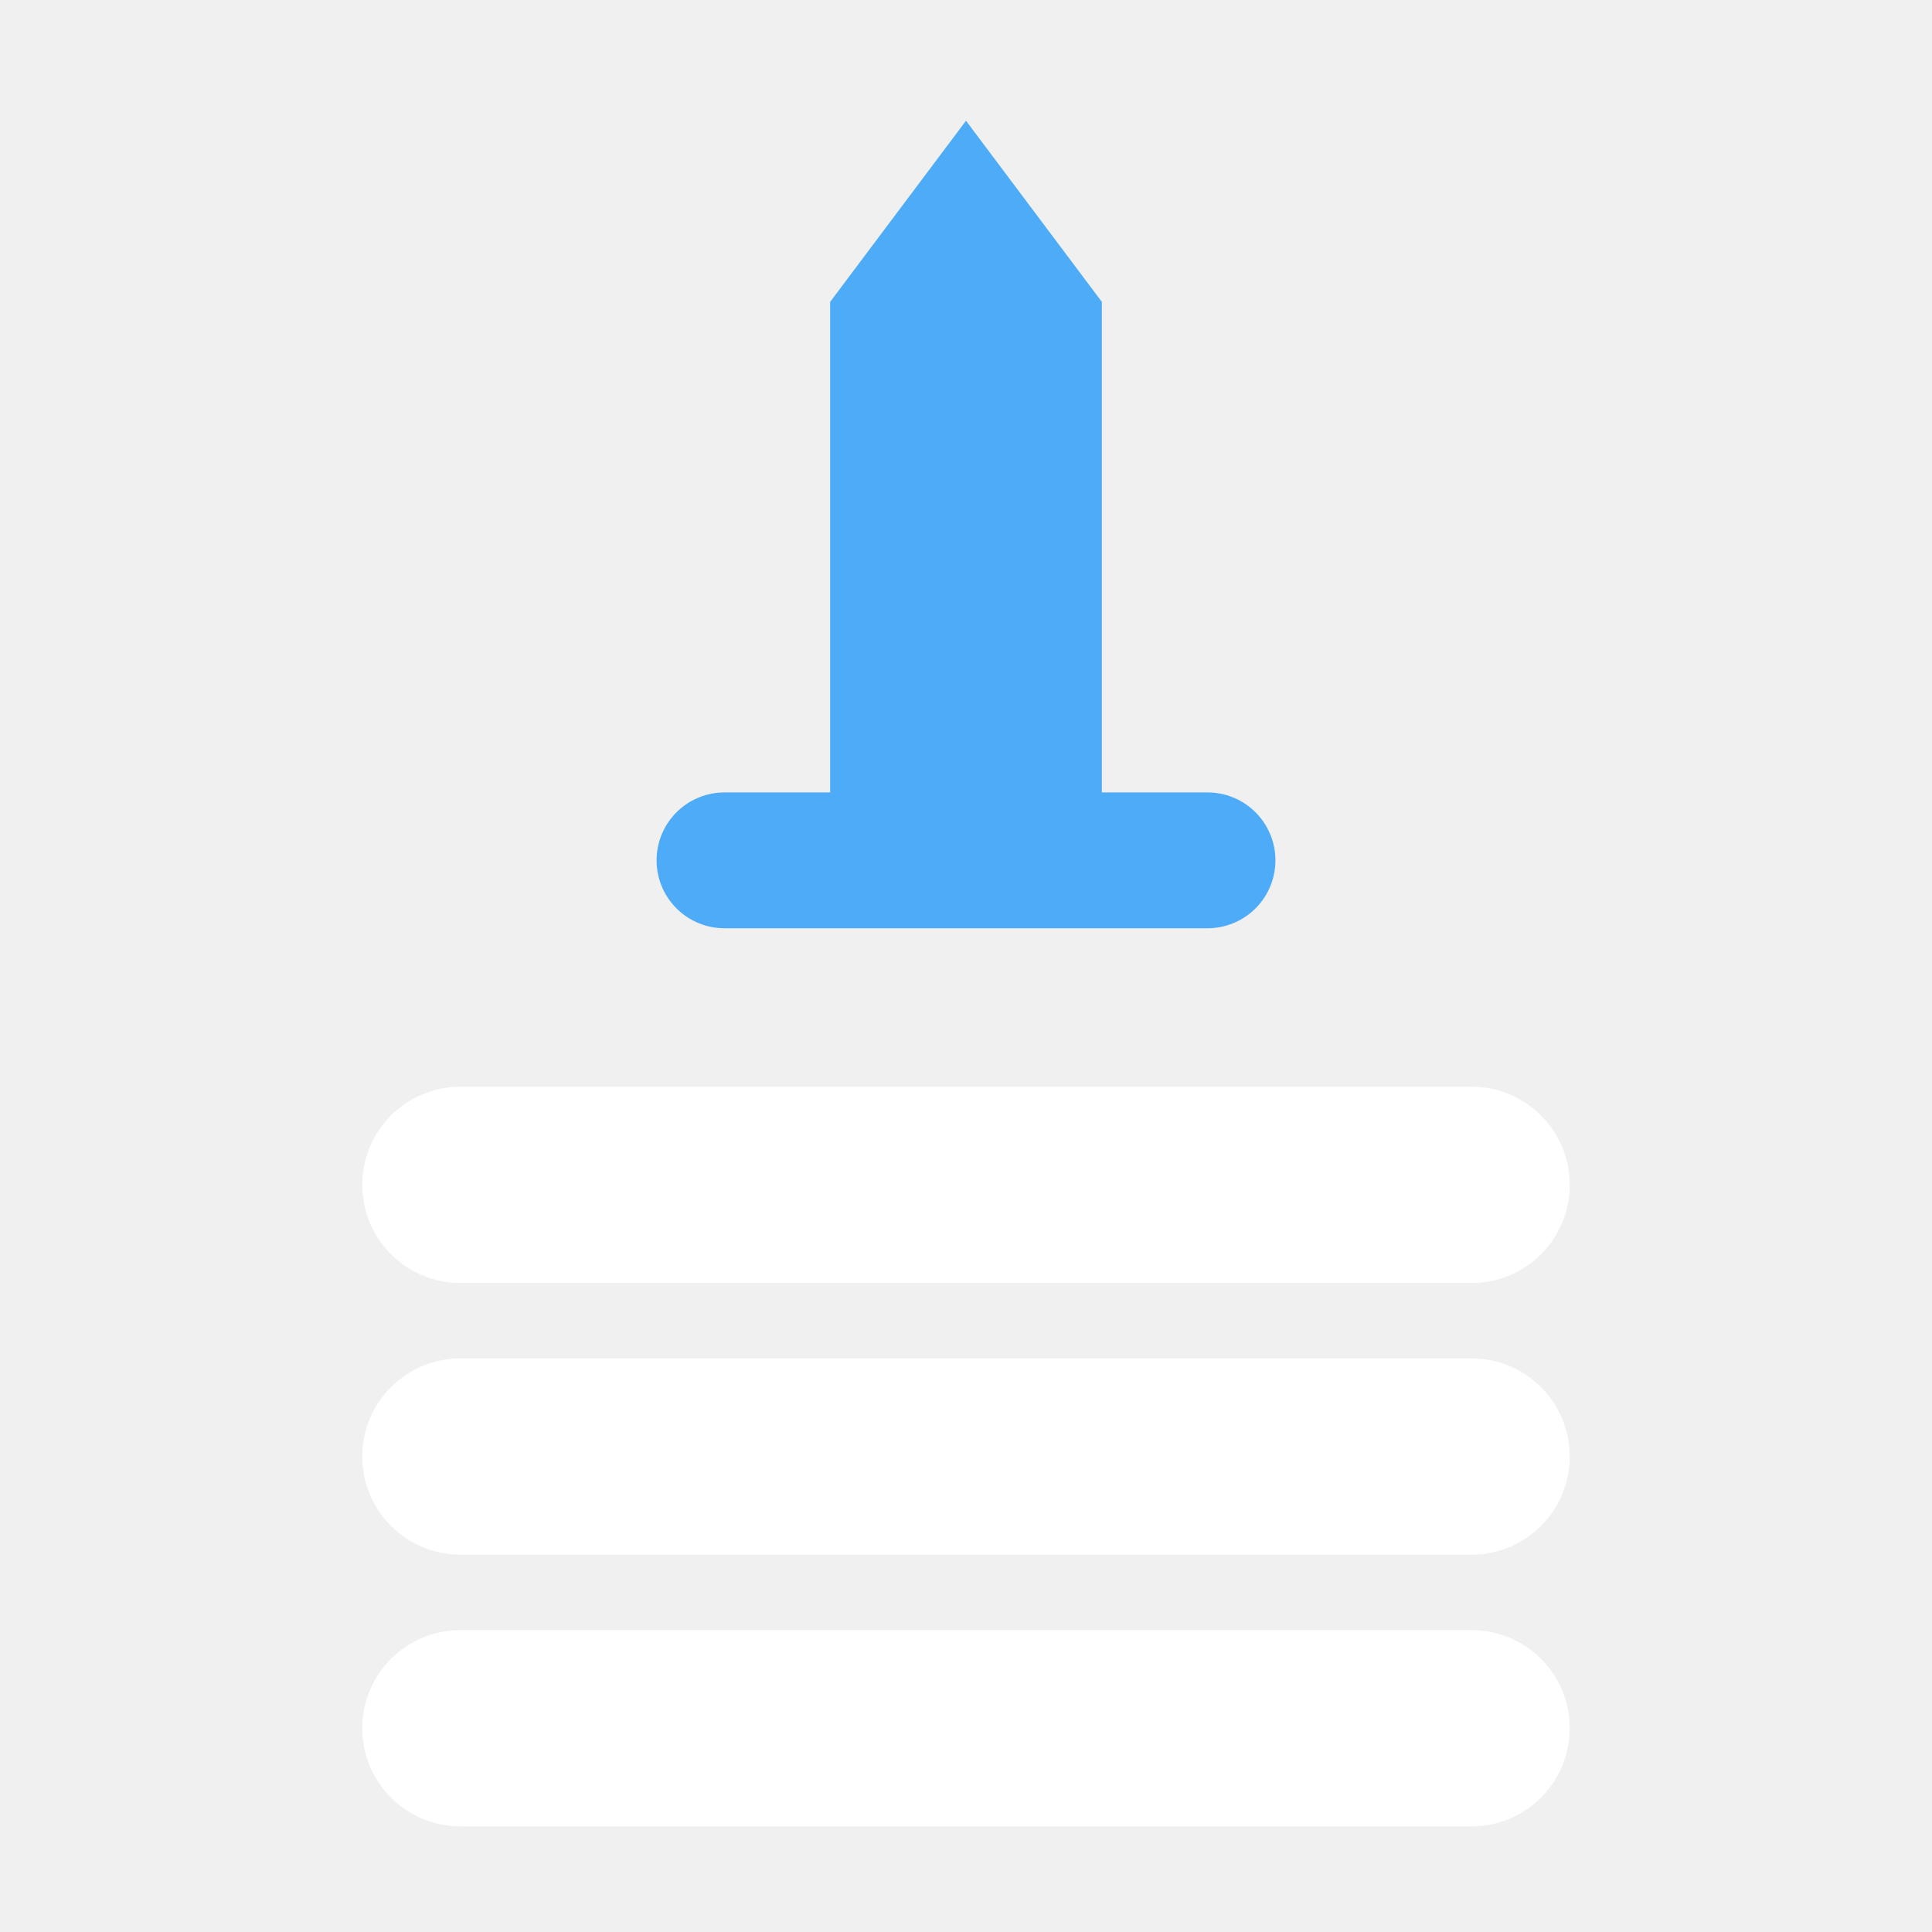
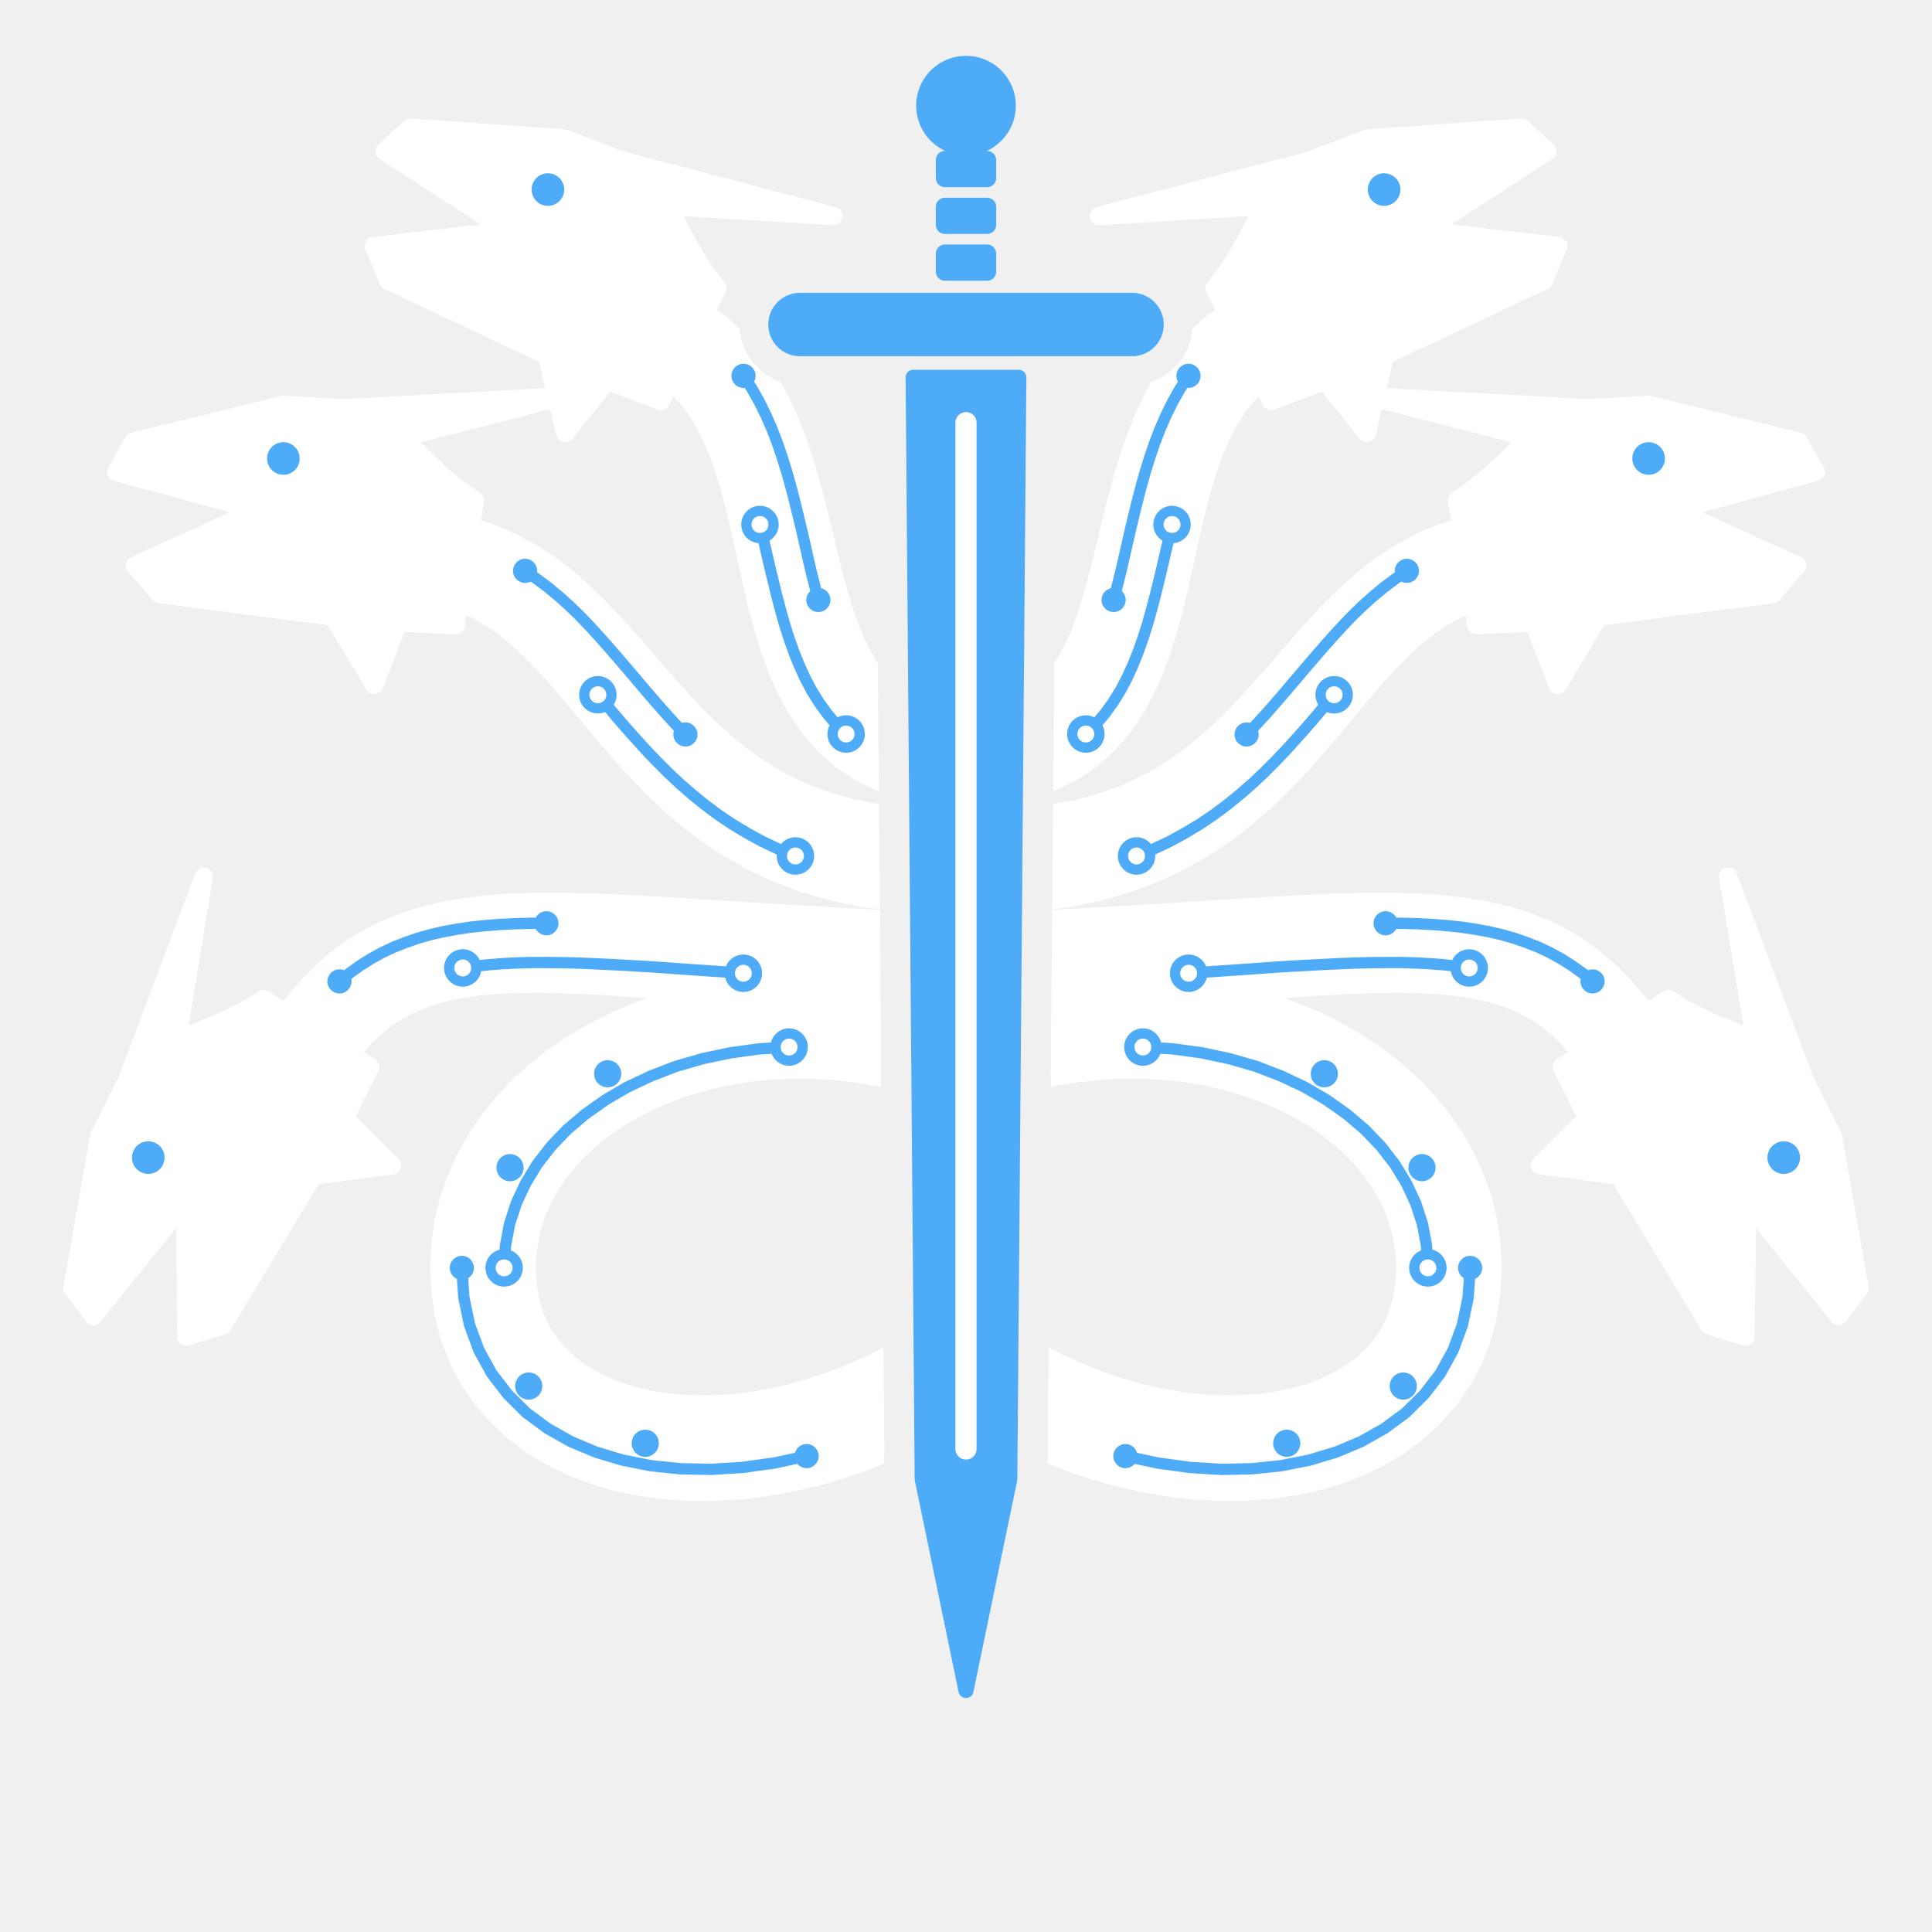
- <svg xmlns="http://www.w3.org/2000/svg" width="512" height="512" viewBox="0 0 64 64">
-   <path d="M32 4 L36.5 10 L36.5 27 L27.5 27 L27.5 10 Z" fill="#4DABF7" />
-   <line x1="24" y1="28.5" x2="40" y2="28.5" stroke="#4DABF7" stroke-width="4.5" stroke-linecap="round" />
-   <rect x="12" y="36" width="40" height="6.5" rx="3.25" fill="#FFFFFF" />
-   <rect x="12" y="45" width="40" height="6.5" rx="3.25" fill="#FFFFFF" />
-   <rect x="12" y="54" width="40" height="6.5" rx="3.25" fill="#FFFFFF" />
+ <svg xmlns="http://www.w3.org/2000/svg" width="512" height="512" viewBox="0 0 128 128">
+   <mask id="xk" maskUnits="userSpaceOnUse" x="0" y="0" width="128" height="128">
+     <rect width="128" height="128" fill="#fff" />
+     <path d="M60.5 25 L61.1 98 L64 112 L66.9 98 L67.5 25 Z" fill="#000" stroke="#000" stroke-width="5" stroke-linejoin="round" />
+     <line x1="53" y1="21.5" x2="75" y2="21.5" stroke="#000" stroke-width="8" stroke-linecap="round" />
+     <line x1="64" y1="8" x2="64" y2="21.5" stroke="#000" stroke-width="8" stroke-linecap="round" />
+   </mask>
+   <g mask="url(#xk)">
+     <g>
+       <path d="M65.23 73.28 L66.76 72.75 L68.29 72.32 L69.8 71.98 L71.3 71.72 L72.78 71.56 L74.23 71.47 L75.66 71.47 L77.06 71.54 L78.42 71.69 L79.74 71.91 L81.02 72.2 L82.25 72.55 L83.42 72.96 L84.54 73.43 L85.6 73.96 L86.59 74.53 L87.51 75.15 L88.36 75.81 L89.13 76.51 L89.83 77.24 L90.45 78 L90.98 78.79 L91.44 79.6 L91.82 80.43 L92.11 81.28 L92.32 82.16 L92.46 83.06 L92.5 84 L92.45 85 L92.31 85.9 L92.09 86.72 L91.79 87.47 L91.42 88.16 L90.98 88.79 L90.46 89.38 L89.87 89.93 L89.2 90.43 L88.44 90.89 L87.6 91.3 L86.69 91.65 L85.69 91.95 L84.63 92.18 L83.5 92.34 L82.32 92.43 L81.08 92.45 L79.8 92.39 L78.48 92.25 L77.13 92.02 L75.76 91.72 L74.37 91.32 L72.97 90.85 L71.57 90.29 L70.17 89.64 L68.77 88.9 L67.39 88.07 L66.03 87.15 L61.97 92.85 L63.63 93.97 L65.33 94.99 L67.05 95.91 L68.79 96.71 L70.54 97.41 L72.3 98.01 L74.05 98.5 L75.8 98.89 L77.54 99.18 L79.26 99.37 L80.95 99.45 L82.63 99.43 L84.27 99.3 L85.87 99.07 L87.43 98.73 L88.94 98.28 L90.4 97.72 L91.79 97.04 L93.11 96.24 L94.34 95.32 L95.47 94.27 L96.49 93.11 L97.39 91.82 L98.14 90.43 L98.73 88.94 L99.16 87.36 L99.41 85.71 L99.5 84 L99.42 82.4 L99.2 80.83 L98.83 79.3 L98.32 77.84 L97.68 76.43 L96.92 75.08 L96.05 73.81 L95.08 72.61 L94.01 71.49 L92.85 70.45 L91.61 69.48 L90.3 68.59 L88.91 67.79 L87.46 67.07 L85.94 66.43 L84.37 65.88 L82.75 65.41 L81.08 65.04 L79.37 64.75 L77.62 64.56 L75.84 64.47 L74.02 64.47 L72.18 64.58 L70.32 64.79 L68.45 65.11 L66.56 65.53 L64.67 66.07 L62.77 66.72 Z" fill="#FFFFFF" />
+       <path d="M64 53.5 L65.99 53.38 L67.86 53.06 L69.59 52.52 L71.17 51.78 L72.59 50.85 L73.82 49.77 L74.87 48.56 L75.74 47.28 L76.47 45.95 L77.07 44.59 L77.57 43.21 L78 41.81 L78.38 40.41 L78.71 39.02 L79.02 37.64 L79.32 36.27 L79.62 34.94 L79.93 33.65 L80.26 32.41 L80.62 31.23 L81.02 30.12 L81.47 29.09 L81.96 28.15 L82.5 27.31 L83.1 26.55 L83.76 25.88 L84.52 25.29 L85.39 24.77 L82.61 19.23 L81.06 20.11 L79.67 21.15 L78.46 22.31 L77.41 23.57 L76.51 24.9 L75.75 26.28 L75.1 27.7 L74.55 29.12 L74.07 30.56 L73.66 31.99 L73.28 33.41 L72.94 34.8 L72.61 36.16 L72.29 37.48 L71.96 38.74 L71.62 39.93 L71.25 41.03 L70.86 42.04 L70.44 42.93 L69.99 43.71 L69.51 44.37 L69.01 44.92 L68.46 45.37 L67.86 45.75 L67.15 46.05 L66.3 46.29 L65.26 46.45 L64 46.5 Z" fill="#FFFFFF" />
+       <g transform="translate(83.55 22.22) rotate(-26.57) scale(1.35)">
+         <path d="M-1 -3.1 C1 -4 2 -5 3 -5.6 L-4.5 -8.8 L6 -6.6 L9 -6.3 L16 -3.4 L16.6 -1.8 L9.5 -1 L15 2.6 L13.6 3.8 L5 3.6 L2.5 6.6 L1.8 3.4 C1 3.3 0 3.2 -1 3.1 Z" fill="#FFFFFF" stroke="#FFFFFF" stroke-width="0.9" stroke-linejoin="round" />
+         <circle cx="8.6" cy="-3.7" r="0.8" fill="#4DABF7" />
+       </g>
+       <path d="M63.84 60.5 L66.34 60.52 L68.69 60.38 L70.91 60.09 L72.99 59.66 L74.94 59.09 L76.76 58.41 L78.46 57.61 L80.03 56.72 L81.49 55.76 L82.84 54.73 L84.09 53.66 L85.24 52.56 L86.32 51.44 L87.33 50.33 L88.28 49.22 L89.19 48.14 L90.06 47.09 L90.9 46.09 L91.72 45.14 L92.53 44.25 L93.34 43.44 L94.14 42.7 L94.95 42.05 L95.77 41.49 L96.61 41 L97.5 40.61 L98.44 40.29 L99.47 40.06 L98.53 33.94 L96.87 34.26 L95.3 34.75 L93.84 35.36 L92.48 36.1 L91.21 36.92 L90.04 37.82 L88.95 38.78 L87.92 39.78 L86.94 40.8 L86 41.84 L85.09 42.88 L84.2 43.91 L83.31 44.93 L82.42 45.92 L81.52 46.88 L80.59 47.8 L79.64 48.66 L78.66 49.48 L77.62 50.23 L76.54 50.92 L75.38 51.55 L74.15 52.1 L72.82 52.57 L71.38 52.96 L69.8 53.27 L68.09 53.46 L66.21 53.55 L64.16 53.5 Z" fill="#FFFFFF" />
+       <g transform="translate(98.51 37.08) rotate(-8.75) scale(1.35)">
+         <path d="M-1 -3.1 C1 -4 2 -5 3 -5.6 L-4.5 -8.8 L6 -6.6 L9 -6.3 L16 -3.4 L16.6 -1.8 L9.5 -1 L15 2.6 L13.6 3.8 L5 3.6 L2.5 6.6 L1.8 3.4 C1 3.3 0 3.2 -1 3.1 Z" fill="#FFFFFF" stroke="#FFFFFF" stroke-width="0.9" stroke-linejoin="round" />
+         <circle cx="8.6" cy="-3.7" r="0.8" fill="#4DABF7" />
+       </g>
+       <path d="M64.12 67.5 L67.08 67.36 L69.9 67.21 L72.57 67.05 L75.11 66.88 L77.51 66.7 L79.79 66.53 L81.94 66.36 L83.97 66.21 L85.88 66.07 L87.68 65.95 L89.36 65.86 L90.93 65.81 L92.39 65.78 L93.75 65.8 L95.01 65.85 L96.16 65.95 L97.22 66.1 L98.19 66.28 L99.08 66.52 L99.9 66.8 L100.65 67.13 L101.37 67.52 L102.05 67.97 L102.72 68.5 L103.39 69.13 L104.05 69.86 L104.71 70.7 L105.38 71.66 L110.62 68.34 L109.77 67.06 L108.88 65.88 L107.93 64.79 L106.93 63.8 L105.87 62.91 L104.75 62.12 L103.56 61.43 L102.33 60.85 L101.05 60.37 L99.73 59.98 L98.36 59.68 L96.96 59.46 L95.5 59.3 L94 59.2 L92.44 59.15 L90.81 59.15 L89.11 59.18 L87.33 59.25 L85.47 59.34 L83.52 59.45 L81.46 59.58 L79.31 59.72 L77.04 59.86 L74.66 60 L72.16 60.15 L69.53 60.28 L66.77 60.4 L63.88 60.5 Z" fill="#FFFFFF" />
+       <g transform="translate(107.73 69.58) rotate(57.53) scale(1.35)">
+         <path d="M-1 -3.1 C1 -4 2 -5 3 -5.6 L-4.5 -8.8 L6 -6.6 L9 -6.3 L16 -3.4 L16.6 -1.8 L9.5 -1 L15 2.6 L13.6 3.8 L5 3.6 L2.5 6.6 L1.8 3.4 C1 3.3 0 3.2 -1 3.1 Z" fill="#FFFFFF" stroke="#FFFFFF" stroke-width="0.9" stroke-linejoin="round" />
+         <circle cx="8.6" cy="-3.7" r="0.8" fill="#4DABF7" />
+       </g>
+       <path d="M71.94 48.63 L72.61 47.98 L73.21 47.27 L73.75 46.52 L74.24 45.73 L74.67 44.91 L75.06 44.05 L75.41 43.18 L75.73 42.28 L76.02 41.37 L76.28 40.44 L76.53 39.5 L76.76 38.55 L76.99 37.6 L77.21 36.65 L77.43 35.7 L77.65 34.75" fill="none" stroke="#4DABF7" stroke-width="0.75" stroke-linecap="round" stroke-linejoin="round" />
+       <circle cx="71.94" cy="48.63" r="0.9" fill="#FFFFFF" stroke="#4DABF7" stroke-width="0.68" />
+       <circle cx="77.65" cy="34.75" r="0.9" fill="#FFFFFF" stroke="#4DABF7" stroke-width="0.68" />
+       <path d="M73.78 39.75 L74.01 38.86 L74.24 37.95 L74.46 37.01 L74.67 36.07 L74.89 35.11 L75.12 34.15 L75.36 33.18 L75.61 32.21 L75.88 31.25 L76.18 30.29 L76.5 29.35 L76.86 28.41 L77.26 27.5 L77.7 26.61 L78.19 25.74 L78.74 24.9" fill="none" stroke="#4DABF7" stroke-width="0.75" stroke-linecap="round" stroke-linejoin="round" />
+       <circle cx="73.78" cy="39.75" r="0.8" fill="#4DABF7" />
+       <circle cx="78.74" cy="24.9" r="0.8" fill="#4DABF7" />
+       <path d="M75.3 56.71 L76.43 56.25 L77.51 55.74 L78.53 55.18 L79.51 54.59 L80.43 53.97 L81.31 53.31 L82.15 52.63 L82.95 51.93 L83.72 51.21 L84.45 50.48 L85.16 49.74 L85.84 48.99 L86.5 48.25 L87.15 47.5 L87.77 46.76 L88.39 46.03" fill="none" stroke="#4DABF7" stroke-width="0.75" stroke-linecap="round" stroke-linejoin="round" />
+       <circle cx="75.3" cy="56.71" r="0.9" fill="#FFFFFF" stroke="#4DABF7" stroke-width="0.68" />
+       <circle cx="88.39" cy="46.03" r="0.9" fill="#FFFFFF" stroke="#4DABF7" stroke-width="0.68" />
+       <path d="M82.59 48.66 L83.26 47.97 L83.91 47.26 L84.54 46.54 L85.17 45.81 L85.79 45.08 L86.41 44.35 L87.03 43.63 L87.65 42.91 L88.28 42.2 L88.92 41.5 L89.57 40.82 L90.25 40.16 L90.95 39.53 L91.67 38.93 L92.43 38.36 L93.21 37.82" fill="none" stroke="#4DABF7" stroke-width="0.75" stroke-linecap="round" stroke-linejoin="round" />
+       <circle cx="82.59" cy="48.66" r="0.8" fill="#4DABF7" />
+       <circle cx="93.21" cy="37.82" r="0.8" fill="#4DABF7" />
+       <path d="M78.75 64.48 L80.3 64.37 L81.79 64.27 L83.23 64.17 L84.61 64.07 L85.94 63.99 L87.22 63.92 L88.44 63.86 L89.61 63.81 L90.74 63.78 L91.81 63.77 L92.84 63.77 L93.83 63.8 L94.77 63.85 L95.66 63.92 L96.52 64.01 L97.34 64.13" fill="none" stroke="#4DABF7" stroke-width="0.75" stroke-linecap="round" stroke-linejoin="round" />
+       <circle cx="78.75" cy="64.48" r="0.9" fill="#FFFFFF" stroke="#4DABF7" stroke-width="0.68" />
+       <circle cx="97.34" cy="64.13" r="0.9" fill="#FFFFFF" stroke="#4DABF7" stroke-width="0.68" />
+       <path d="M91.8 61.17 L92.88 61.17 L93.92 61.2 L94.93 61.25 L95.91 61.33 L96.85 61.43 L97.76 61.57 L98.65 61.73 L99.51 61.93 L100.35 62.17 L101.15 62.45 L101.94 62.76 L102.7 63.12 L103.44 63.53 L104.15 63.98 L104.84 64.47 L105.51 65.02" fill="none" stroke="#4DABF7" stroke-width="0.75" stroke-linecap="round" stroke-linejoin="round" />
+       <circle cx="91.8" cy="61.17" r="0.8" fill="#4DABF7" />
+       <circle cx="105.51" cy="65.02" r="0.8" fill="#4DABF7" />
+       <path d="M75.72 69.37 L77.69 69.49 L79.61 69.75 L81.45 70.14 L83.22 70.65 L84.88 71.29 L86.45 72.03 L87.9 72.88 L89.23 73.82 L90.44 74.85 L91.5 75.96 L92.42 77.15 L93.18 78.4 L93.79 79.71 L94.24 81.09 L94.51 82.52 L94.6 84" fill="none" stroke="#4DABF7" stroke-width="0.75" stroke-linecap="round" stroke-linejoin="round" />
+       <circle cx="75.72" cy="69.37" r="0.9" fill="#FFFFFF" stroke="#4DABF7" stroke-width="0.68" />
+       <circle cx="94.6" cy="84" r="0.9" fill="#FFFFFF" stroke="#4DABF7" stroke-width="0.68" />
+       <path d="M97.4 84 L97.27 85.95 L96.89 87.78 L96.27 89.46 L95.42 91 L94.36 92.38 L93.13 93.6 L91.72 94.64 L90.18 95.51 L88.51 96.21 L86.74 96.74 L84.86 97.11 L82.91 97.31 L80.9 97.35 L78.82 97.22 L76.71 96.93 L74.56 96.47" fill="none" stroke="#4DABF7" stroke-width="0.75" stroke-linecap="round" stroke-linejoin="round" />
+       <circle cx="97.4" cy="84" r="0.8" fill="#4DABF7" />
+       <circle cx="74.56" cy="96.47" r="0.8" fill="#4DABF7" />
+       <circle cx="87.74" cy="71.14" r="0.9" fill="#4DABF7" />
+       <circle cx="94.21" cy="77.36" r="0.9" fill="#4DABF7" />
+       <circle cx="92.97" cy="91.83" r="0.9" fill="#4DABF7" />
+       <circle cx="85.25" cy="95.62" r="0.9" fill="#4DABF7" />
+     </g>
+     <g transform="translate(128 0) scale(-1 1)">
+       <path d="M65.23 73.28 L66.76 72.75 L68.29 72.32 L69.8 71.98 L71.3 71.72 L72.78 71.56 L74.23 71.47 L75.66 71.47 L77.06 71.54 L78.42 71.69 L79.74 71.91 L81.02 72.2 L82.25 72.55 L83.42 72.96 L84.54 73.43 L85.6 73.96 L86.59 74.53 L87.51 75.15 L88.36 75.81 L89.13 76.51 L89.83 77.24 L90.45 78 L90.98 78.79 L91.44 79.6 L91.82 80.43 L92.11 81.28 L92.32 82.16 L92.46 83.06 L92.5 84 L92.45 85 L92.31 85.9 L92.09 86.72 L91.79 87.47 L91.42 88.16 L90.98 88.79 L90.46 89.38 L89.87 89.93 L89.2 90.43 L88.44 90.89 L87.6 91.3 L86.69 91.65 L85.69 91.95 L84.63 92.18 L83.5 92.34 L82.32 92.43 L81.08 92.45 L79.8 92.39 L78.48 92.25 L77.13 92.02 L75.76 91.72 L74.37 91.32 L72.97 90.85 L71.57 90.29 L70.17 89.64 L68.77 88.9 L67.39 88.07 L66.03 87.15 L61.97 92.85 L63.63 93.97 L65.33 94.99 L67.05 95.91 L68.79 96.71 L70.54 97.41 L72.3 98.01 L74.05 98.5 L75.8 98.89 L77.54 99.18 L79.26 99.37 L80.95 99.45 L82.63 99.43 L84.27 99.3 L85.87 99.07 L87.43 98.73 L88.94 98.28 L90.4 97.72 L91.79 97.04 L93.11 96.24 L94.34 95.32 L95.47 94.27 L96.49 93.11 L97.39 91.82 L98.14 90.43 L98.73 88.94 L99.16 87.36 L99.41 85.71 L99.5 84 L99.42 82.4 L99.2 80.83 L98.83 79.3 L98.32 77.84 L97.68 76.43 L96.92 75.08 L96.05 73.81 L95.08 72.61 L94.01 71.49 L92.85 70.45 L91.61 69.48 L90.3 68.59 L88.91 67.79 L87.46 67.07 L85.94 66.43 L84.37 65.88 L82.75 65.41 L81.08 65.04 L79.37 64.75 L77.62 64.56 L75.84 64.47 L74.02 64.47 L72.18 64.58 L70.32 64.79 L68.45 65.11 L66.56 65.53 L64.67 66.07 L62.77 66.72 Z" fill="#FFFFFF" />
+       <path d="M64 53.5 L65.99 53.38 L67.86 53.06 L69.59 52.52 L71.17 51.78 L72.59 50.85 L73.82 49.77 L74.87 48.56 L75.74 47.28 L76.47 45.95 L77.07 44.59 L77.57 43.21 L78 41.81 L78.38 40.41 L78.71 39.02 L79.02 37.64 L79.32 36.27 L79.62 34.94 L79.93 33.65 L80.26 32.41 L80.62 31.23 L81.02 30.12 L81.47 29.09 L81.96 28.15 L82.5 27.31 L83.1 26.55 L83.76 25.88 L84.52 25.29 L85.39 24.77 L82.61 19.23 L81.06 20.11 L79.67 21.15 L78.46 22.31 L77.41 23.57 L76.51 24.9 L75.75 26.28 L75.1 27.7 L74.55 29.12 L74.07 30.56 L73.66 31.99 L73.28 33.41 L72.94 34.8 L72.61 36.16 L72.29 37.48 L71.96 38.74 L71.62 39.93 L71.25 41.03 L70.86 42.04 L70.44 42.93 L69.99 43.71 L69.51 44.37 L69.01 44.92 L68.46 45.37 L67.86 45.75 L67.15 46.05 L66.3 46.29 L65.26 46.45 L64 46.5 Z" fill="#FFFFFF" />
+       <g transform="translate(83.55 22.22) rotate(-26.57) scale(1.35)">
+         <path d="M-1 -3.1 C1 -4 2 -5 3 -5.6 L-4.5 -8.8 L6 -6.6 L9 -6.3 L16 -3.4 L16.6 -1.8 L9.5 -1 L15 2.6 L13.6 3.8 L5 3.6 L2.5 6.6 L1.8 3.4 C1 3.3 0 3.2 -1 3.1 Z" fill="#FFFFFF" stroke="#FFFFFF" stroke-width="0.9" stroke-linejoin="round" />
+         <circle cx="8.6" cy="-3.7" r="0.8" fill="#4DABF7" />
+       </g>
+       <path d="M63.84 60.5 L66.34 60.52 L68.69 60.38 L70.91 60.09 L72.99 59.66 L74.94 59.09 L76.76 58.41 L78.46 57.61 L80.03 56.72 L81.49 55.76 L82.84 54.73 L84.09 53.66 L85.24 52.56 L86.32 51.44 L87.33 50.33 L88.28 49.22 L89.19 48.14 L90.06 47.09 L90.9 46.09 L91.72 45.14 L92.53 44.25 L93.34 43.44 L94.14 42.7 L94.95 42.05 L95.77 41.49 L96.61 41 L97.5 40.61 L98.44 40.29 L99.47 40.06 L98.53 33.94 L96.87 34.26 L95.3 34.75 L93.84 35.36 L92.48 36.1 L91.21 36.92 L90.04 37.82 L88.95 38.78 L87.92 39.78 L86.94 40.8 L86 41.84 L85.09 42.88 L84.2 43.91 L83.31 44.93 L82.42 45.92 L81.52 46.88 L80.59 47.8 L79.64 48.66 L78.66 49.48 L77.62 50.23 L76.54 50.92 L75.38 51.55 L74.15 52.1 L72.82 52.57 L71.38 52.96 L69.8 53.27 L68.09 53.46 L66.21 53.55 L64.16 53.5 Z" fill="#FFFFFF" />
+       <g transform="translate(98.51 37.08) rotate(-8.75) scale(1.35)">
+         <path d="M-1 -3.1 C1 -4 2 -5 3 -5.6 L-4.5 -8.8 L6 -6.6 L9 -6.3 L16 -3.4 L16.6 -1.8 L9.5 -1 L15 2.6 L13.6 3.8 L5 3.6 L2.5 6.6 L1.8 3.4 C1 3.3 0 3.2 -1 3.1 Z" fill="#FFFFFF" stroke="#FFFFFF" stroke-width="0.9" stroke-linejoin="round" />
+         <circle cx="8.6" cy="-3.7" r="0.8" fill="#4DABF7" />
+       </g>
+       <path d="M64.12 67.5 L67.08 67.36 L69.9 67.21 L72.57 67.05 L75.11 66.88 L77.51 66.7 L79.79 66.53 L81.94 66.36 L83.97 66.21 L85.88 66.07 L87.68 65.95 L89.36 65.86 L90.93 65.81 L92.39 65.78 L93.75 65.8 L95.01 65.85 L96.16 65.95 L97.22 66.1 L98.19 66.28 L99.08 66.52 L99.9 66.8 L100.65 67.13 L101.37 67.52 L102.05 67.97 L102.72 68.5 L103.39 69.13 L104.05 69.86 L104.71 70.7 L105.38 71.66 L110.62 68.34 L109.77 67.06 L108.88 65.88 L107.93 64.79 L106.93 63.8 L105.87 62.91 L104.75 62.12 L103.56 61.43 L102.33 60.85 L101.05 60.37 L99.73 59.98 L98.36 59.68 L96.96 59.46 L95.5 59.3 L94 59.2 L92.44 59.15 L90.81 59.15 L89.11 59.18 L87.33 59.25 L85.47 59.34 L83.52 59.45 L81.46 59.58 L79.31 59.72 L77.04 59.86 L74.66 60 L72.16 60.15 L69.53 60.28 L66.77 60.4 L63.88 60.5 Z" fill="#FFFFFF" />
+       <g transform="translate(107.73 69.58) rotate(57.53) scale(1.35)">
+         <path d="M-1 -3.1 C1 -4 2 -5 3 -5.6 L-4.5 -8.8 L6 -6.6 L9 -6.3 L16 -3.4 L16.6 -1.8 L9.5 -1 L15 2.6 L13.6 3.8 L5 3.6 L2.5 6.6 L1.8 3.4 C1 3.3 0 3.2 -1 3.1 Z" fill="#FFFFFF" stroke="#FFFFFF" stroke-width="0.9" stroke-linejoin="round" />
+         <circle cx="8.6" cy="-3.7" r="0.8" fill="#4DABF7" />
+       </g>
+       <path d="M71.94 48.63 L72.61 47.98 L73.21 47.27 L73.75 46.52 L74.24 45.73 L74.67 44.91 L75.06 44.05 L75.41 43.18 L75.73 42.28 L76.02 41.37 L76.28 40.44 L76.53 39.5 L76.76 38.55 L76.99 37.6 L77.21 36.65 L77.43 35.7 L77.65 34.75" fill="none" stroke="#4DABF7" stroke-width="0.75" stroke-linecap="round" stroke-linejoin="round" />
+       <circle cx="71.94" cy="48.63" r="0.9" fill="#FFFFFF" stroke="#4DABF7" stroke-width="0.68" />
+       <circle cx="77.65" cy="34.75" r="0.9" fill="#FFFFFF" stroke="#4DABF7" stroke-width="0.68" />
+       <path d="M73.78 39.75 L74.01 38.86 L74.24 37.95 L74.46 37.01 L74.67 36.07 L74.89 35.11 L75.12 34.15 L75.36 33.18 L75.61 32.21 L75.88 31.25 L76.18 30.29 L76.5 29.35 L76.86 28.41 L77.26 27.5 L77.7 26.61 L78.19 25.74 L78.74 24.9" fill="none" stroke="#4DABF7" stroke-width="0.75" stroke-linecap="round" stroke-linejoin="round" />
+       <circle cx="73.78" cy="39.75" r="0.8" fill="#4DABF7" />
+       <circle cx="78.74" cy="24.9" r="0.8" fill="#4DABF7" />
+       <path d="M75.3 56.71 L76.43 56.25 L77.51 55.74 L78.53 55.18 L79.51 54.59 L80.43 53.97 L81.31 53.31 L82.15 52.63 L82.95 51.93 L83.72 51.21 L84.45 50.48 L85.16 49.74 L85.84 48.99 L86.5 48.25 L87.15 47.5 L87.77 46.76 L88.39 46.03" fill="none" stroke="#4DABF7" stroke-width="0.75" stroke-linecap="round" stroke-linejoin="round" />
+       <circle cx="75.3" cy="56.71" r="0.9" fill="#FFFFFF" stroke="#4DABF7" stroke-width="0.68" />
+       <circle cx="88.39" cy="46.03" r="0.9" fill="#FFFFFF" stroke="#4DABF7" stroke-width="0.68" />
+       <path d="M82.59 48.66 L83.26 47.97 L83.91 47.26 L84.54 46.54 L85.17 45.81 L85.79 45.08 L86.41 44.35 L87.03 43.63 L87.65 42.91 L88.28 42.2 L88.92 41.5 L89.57 40.82 L90.25 40.16 L90.95 39.53 L91.67 38.93 L92.43 38.36 L93.21 37.82" fill="none" stroke="#4DABF7" stroke-width="0.75" stroke-linecap="round" stroke-linejoin="round" />
+       <circle cx="82.59" cy="48.66" r="0.8" fill="#4DABF7" />
+       <circle cx="93.21" cy="37.82" r="0.8" fill="#4DABF7" />
+       <path d="M78.75 64.48 L80.3 64.37 L81.79 64.27 L83.23 64.17 L84.61 64.07 L85.94 63.99 L87.22 63.92 L88.44 63.86 L89.61 63.81 L90.74 63.78 L91.81 63.77 L92.84 63.77 L93.83 63.8 L94.77 63.85 L95.66 63.92 L96.52 64.01 L97.34 64.13" fill="none" stroke="#4DABF7" stroke-width="0.75" stroke-linecap="round" stroke-linejoin="round" />
+       <circle cx="78.75" cy="64.48" r="0.9" fill="#FFFFFF" stroke="#4DABF7" stroke-width="0.68" />
+       <circle cx="97.34" cy="64.13" r="0.9" fill="#FFFFFF" stroke="#4DABF7" stroke-width="0.68" />
+       <path d="M91.8 61.17 L92.88 61.17 L93.92 61.2 L94.93 61.25 L95.91 61.33 L96.85 61.43 L97.76 61.57 L98.65 61.73 L99.51 61.93 L100.35 62.17 L101.15 62.45 L101.94 62.76 L102.7 63.12 L103.44 63.53 L104.15 63.98 L104.84 64.47 L105.51 65.02" fill="none" stroke="#4DABF7" stroke-width="0.75" stroke-linecap="round" stroke-linejoin="round" />
+       <circle cx="91.8" cy="61.17" r="0.8" fill="#4DABF7" />
+       <circle cx="105.51" cy="65.02" r="0.8" fill="#4DABF7" />
+       <path d="M75.72 69.37 L77.69 69.49 L79.61 69.75 L81.45 70.14 L83.22 70.65 L84.88 71.29 L86.45 72.03 L87.9 72.88 L89.23 73.82 L90.44 74.85 L91.5 75.96 L92.42 77.15 L93.18 78.4 L93.79 79.71 L94.24 81.09 L94.51 82.52 L94.6 84" fill="none" stroke="#4DABF7" stroke-width="0.75" stroke-linecap="round" stroke-linejoin="round" />
+       <circle cx="75.72" cy="69.37" r="0.9" fill="#FFFFFF" stroke="#4DABF7" stroke-width="0.68" />
+       <circle cx="94.6" cy="84" r="0.9" fill="#FFFFFF" stroke="#4DABF7" stroke-width="0.68" />
+       <path d="M97.4 84 L97.27 85.95 L96.89 87.78 L96.27 89.46 L95.42 91 L94.36 92.38 L93.13 93.6 L91.72 94.64 L90.18 95.51 L88.51 96.21 L86.74 96.74 L84.86 97.11 L82.91 97.31 L80.9 97.35 L78.82 97.22 L76.71 96.93 L74.56 96.47" fill="none" stroke="#4DABF7" stroke-width="0.75" stroke-linecap="round" stroke-linejoin="round" />
+       <circle cx="97.4" cy="84" r="0.8" fill="#4DABF7" />
+       <circle cx="74.56" cy="96.47" r="0.8" fill="#4DABF7" />
+       <circle cx="87.74" cy="71.14" r="0.9" fill="#4DABF7" />
+       <circle cx="94.21" cy="77.36" r="0.9" fill="#4DABF7" />
+       <circle cx="92.97" cy="91.83" r="0.9" fill="#4DABF7" />
+       <circle cx="85.25" cy="95.62" r="0.9" fill="#4DABF7" />
+     </g>
+   </g>
+   <path d="M60.5 25 L61.1 98 L64 112 L66.9 98 L67.5 25 Z" fill="#4DABF7" stroke="#4DABF7" stroke-width="1" stroke-linejoin="round" />
+   <line x1="64" y1="28" x2="64" y2="96" stroke="#FFFFFF" stroke-width="1.4" stroke-linecap="round" />
+   <line x1="53" y1="21.5" x2="75" y2="21.5" stroke="#4DABF7" stroke-width="4.2" stroke-linecap="round" />
+   <rect x="62" y="10" width="4" height="2.4" rx="0.6" fill="#4DABF7" />
+   <rect x="62" y="13.1" width="4" height="2.4" rx="0.6" fill="#4DABF7" />
+   <rect x="62" y="16.2" width="4" height="2.4" rx="0.6" fill="#4DABF7" />
+   <circle cx="64" cy="7" r="3.3" fill="#4DABF7" />
</svg>
